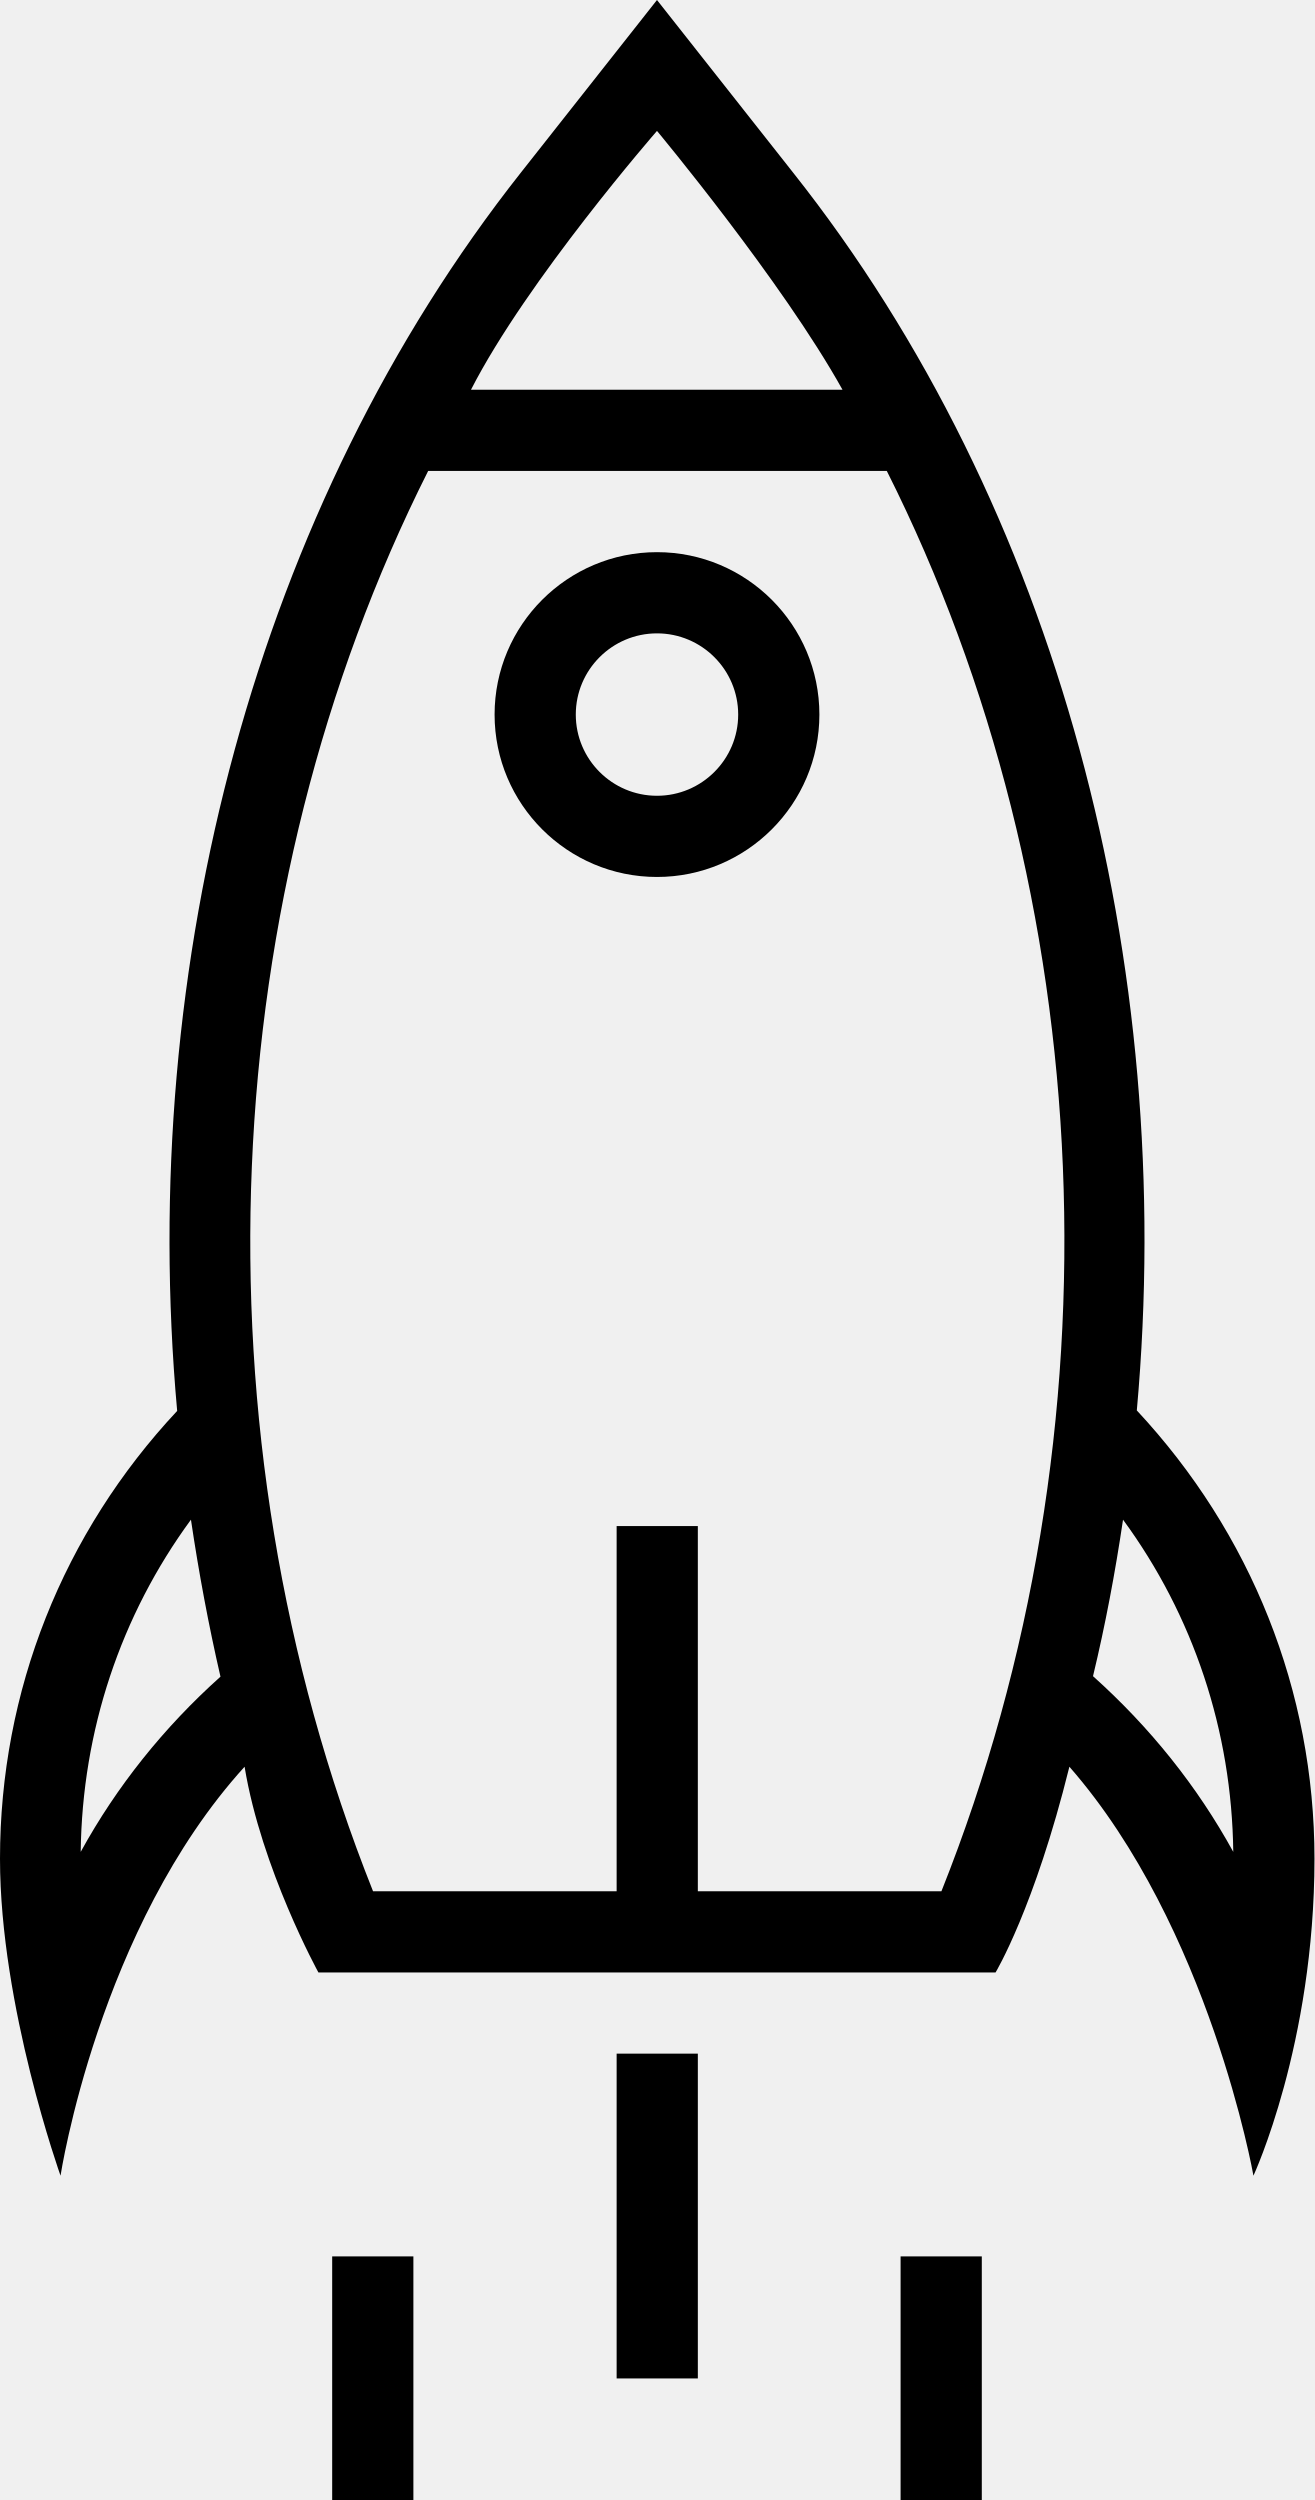
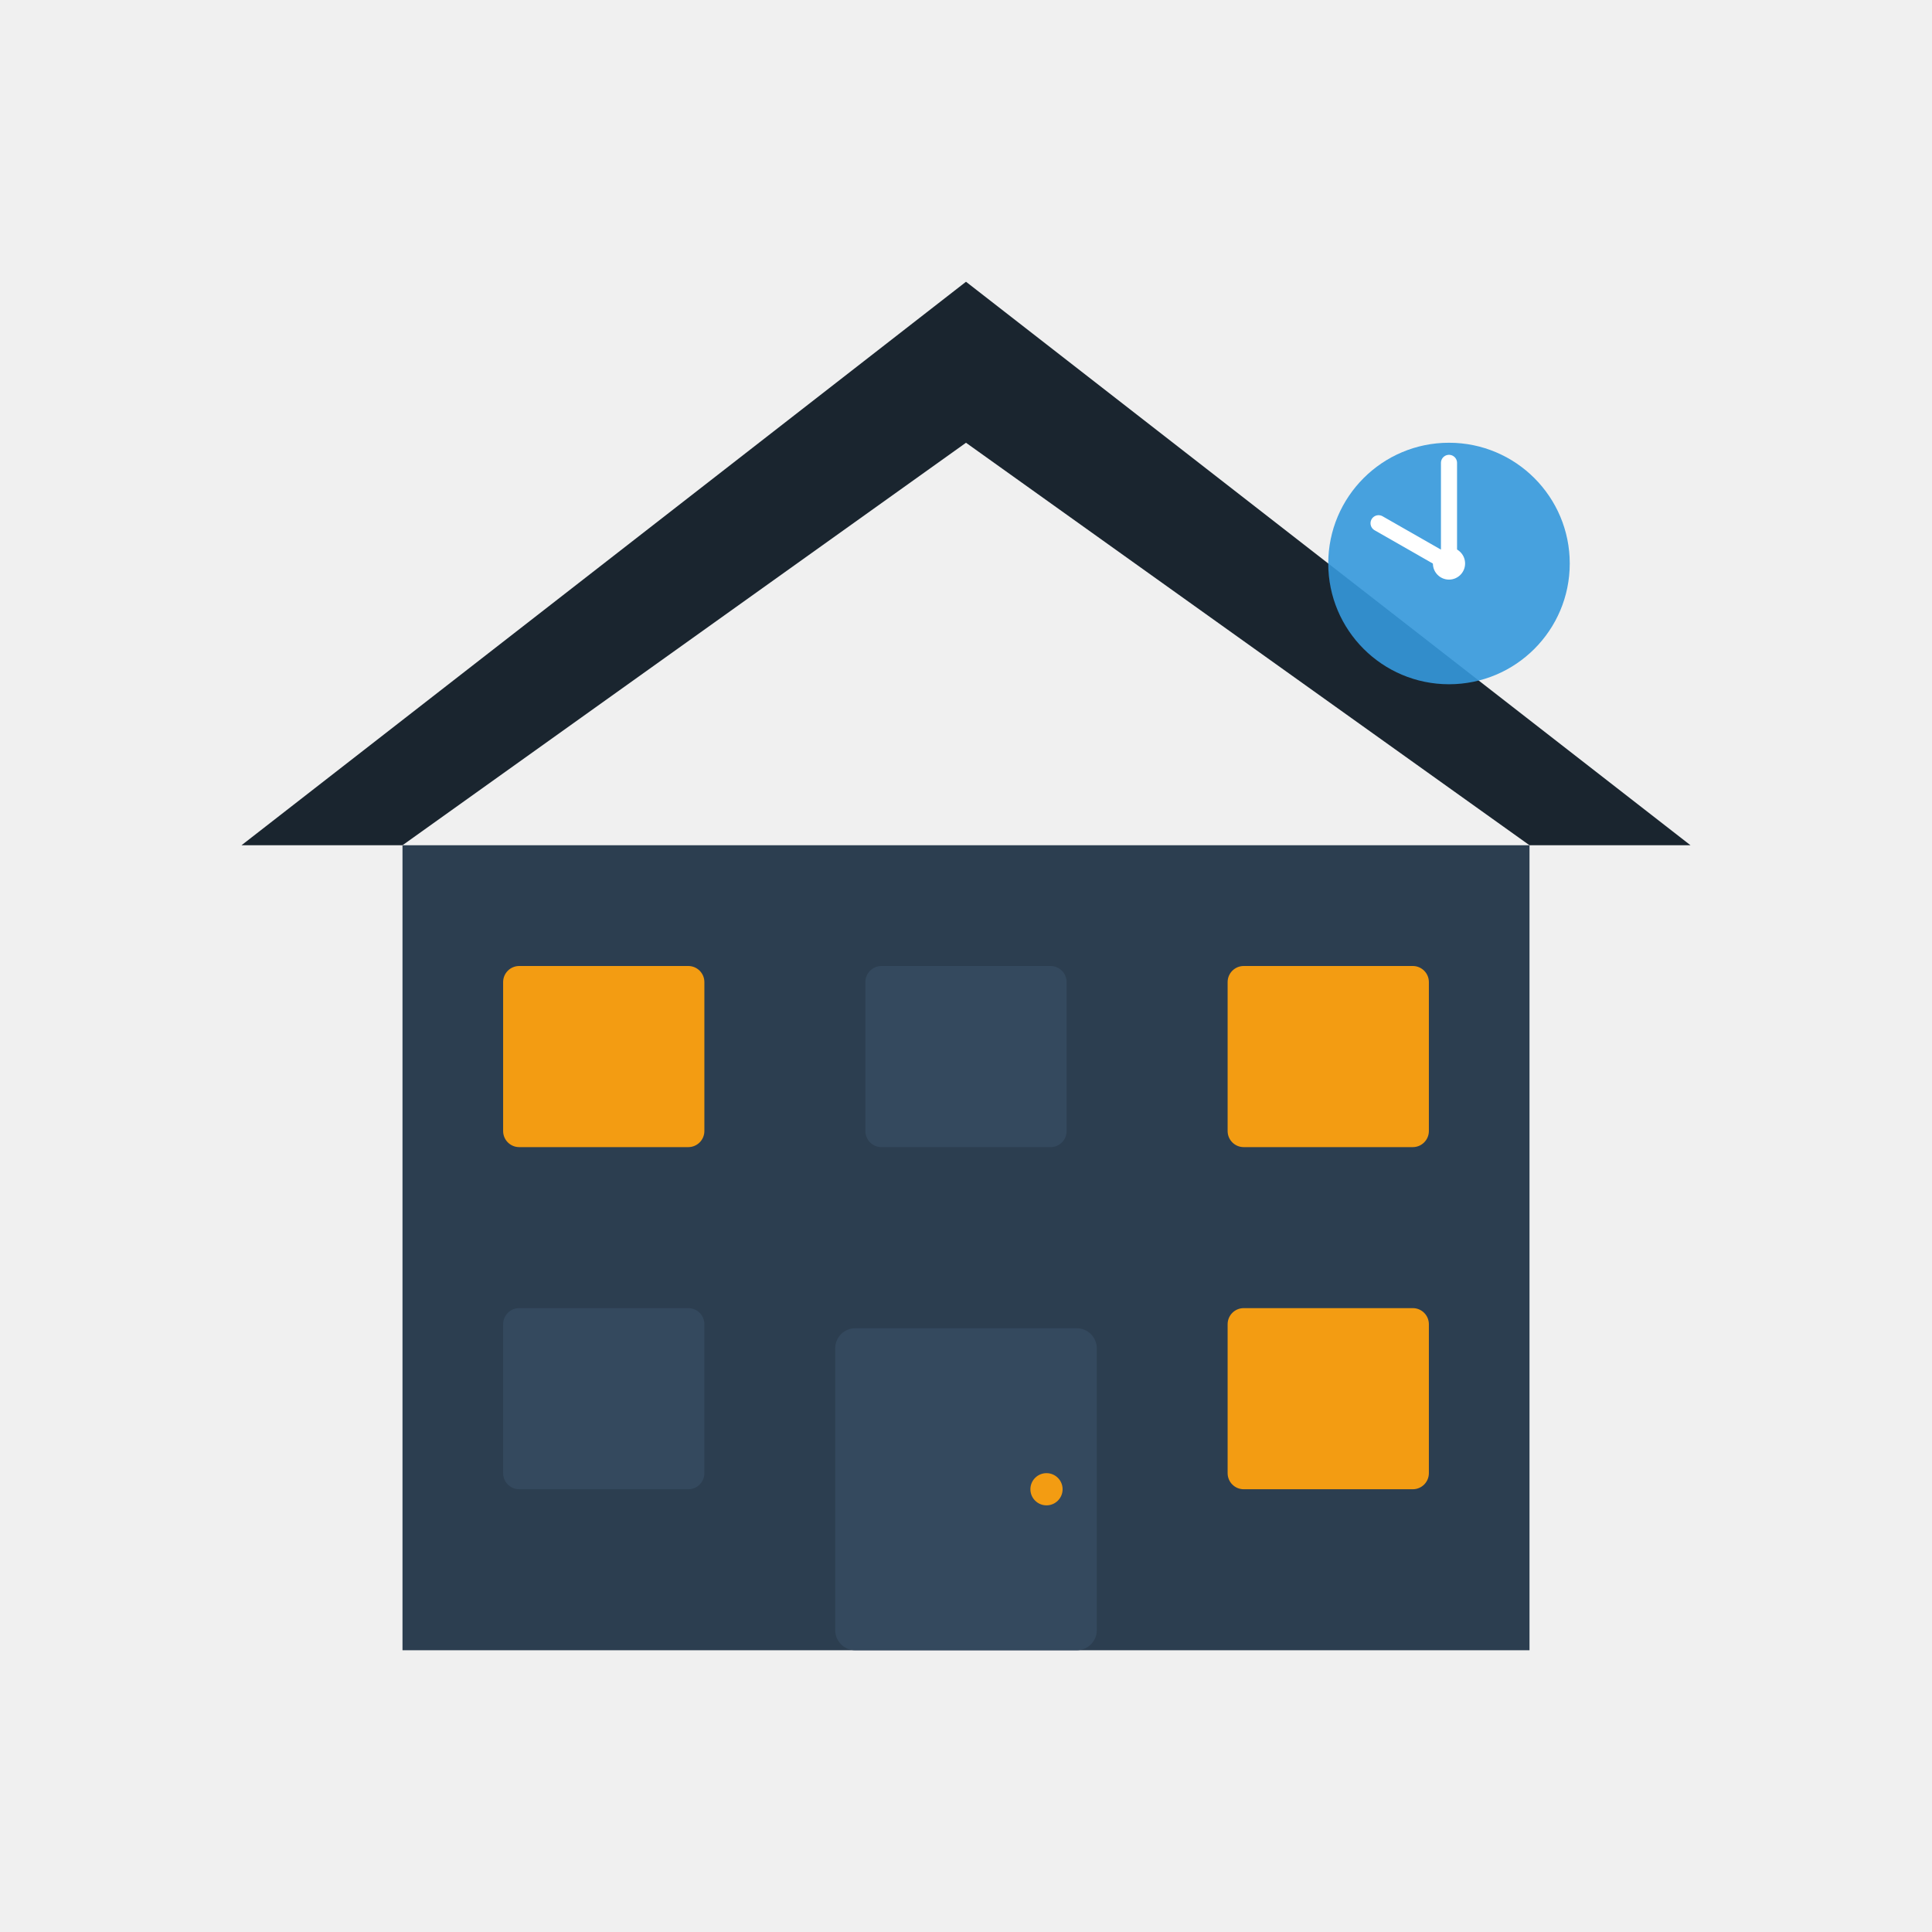
- <svg xmlns="http://www.w3.org/2000/svg" version="1.1" id="Layer_1" x="0px" y="0px" viewBox="0 0 267.1 508" style="enable-background:new 0 0 267.1 508;" xml:space="preserve">
-   <g>
-     <path d="M231,286.6c8.2-90.9-16-183.6-69.9-251.6L133.5,0l-27.6,35C52.1,103.1,27.8,195.8,36,286.7c-23.2,24.8-36,56.9-36,91   c0,30,12.3,64.4,12.3,64.4S20,391.7,49.7,359c3.4,20.7,15,41.8,15,41.8h137.6c0,0,7.9-13.1,15-41.8c28.5,32.6,37.4,83.1,37.4,83.1   s12.4-26.7,12.4-64.4C267.1,343.6,254.2,311.5,231,286.6z M16.4,376.3c0.3-24.6,8.1-48,22.4-67.5c1.6,10.8,3.6,21.5,6,31.9   C33.3,351,23.7,363,16.4,376.3z M133.5,26.6c0,0,25.4,30.5,37.7,52.6H95.7C107.1,56.9,133.5,26.6,133.5,26.6z M191.3,384.3h-49.5   v-74.2h-16.5v74.2H75.8C38.4,290.5,43.8,181.6,87,95.7h93.2C223.4,181.6,228.7,290.5,191.3,384.3z M222.1,340.6   c2.5-10.4,4.5-21,6.1-31.8c14.3,19.5,22.1,42.9,22.4,67.5C243.3,363,233.7,351,222.1,340.6z" />
-     <path d="M133.5,112.2c-18.2,0-33,14.8-33,33s14.8,33,33,33s33-14.8,33-33S151.7,112.2,133.5,112.2z M133.5,161.7   c-9.1,0-16.5-7.4-16.5-16.5s7.4-16.5,16.5-16.5s16.5,7.4,16.5,16.5S142.6,161.7,133.5,161.7z" />
-     <rect x="125.3" y="417.3" width="16.5" height="66" />
-     <rect x="183" y="458.5" width="16.5" height="49.5" />
-     <rect x="67.5" y="458.5" width="16.5" height="49.5" />
-   </g>
+ <svg xmlns="http://www.w3.org/2000/svg" viewBox="0 0 960 960" width="960" height="960">
+   <path fill="#2C3E50" d="M200,420 L760,420 L760,820 L200,820 Z" />
+   <path fill="#1A252F" d="M480,140 L120,420 L200,420 L480,220 L760,420 L840,420 Z" />
+   <rect fill="#F39C12" x="250" y="480" width="100" height="90" rx="8" />
+   <rect fill="#34495E" x="430" y="480" width="100" height="90" rx="8" />
+   <rect fill="#F39C12" x="610" y="480" width="100" height="90" rx="8" />
+   <rect fill="#34495E" x="250" y="650" width="100" height="90" rx="8" />
+   <rect fill="#F39C12" x="610" y="650" width="100" height="90" rx="8" />
+   <rect fill="#34495E" x="415" y="660" width="130" height="160" rx="10" />
+   <circle fill="#F39C12" cx="520" cy="740" r="8" />
+   <circle fill="#3498DB" cx="720" cy="280" r="60" opacity="0.9" />
+   <path fill="none" stroke="white" stroke-width="8" stroke-linecap="round" d="M720,280 L685,260" />
+   <path fill="none" stroke="white" stroke-width="8" stroke-linecap="round" d="M720,280 L720,230" />
+   <circle fill="white" cx="720" cy="280" r="8" />
</svg>
